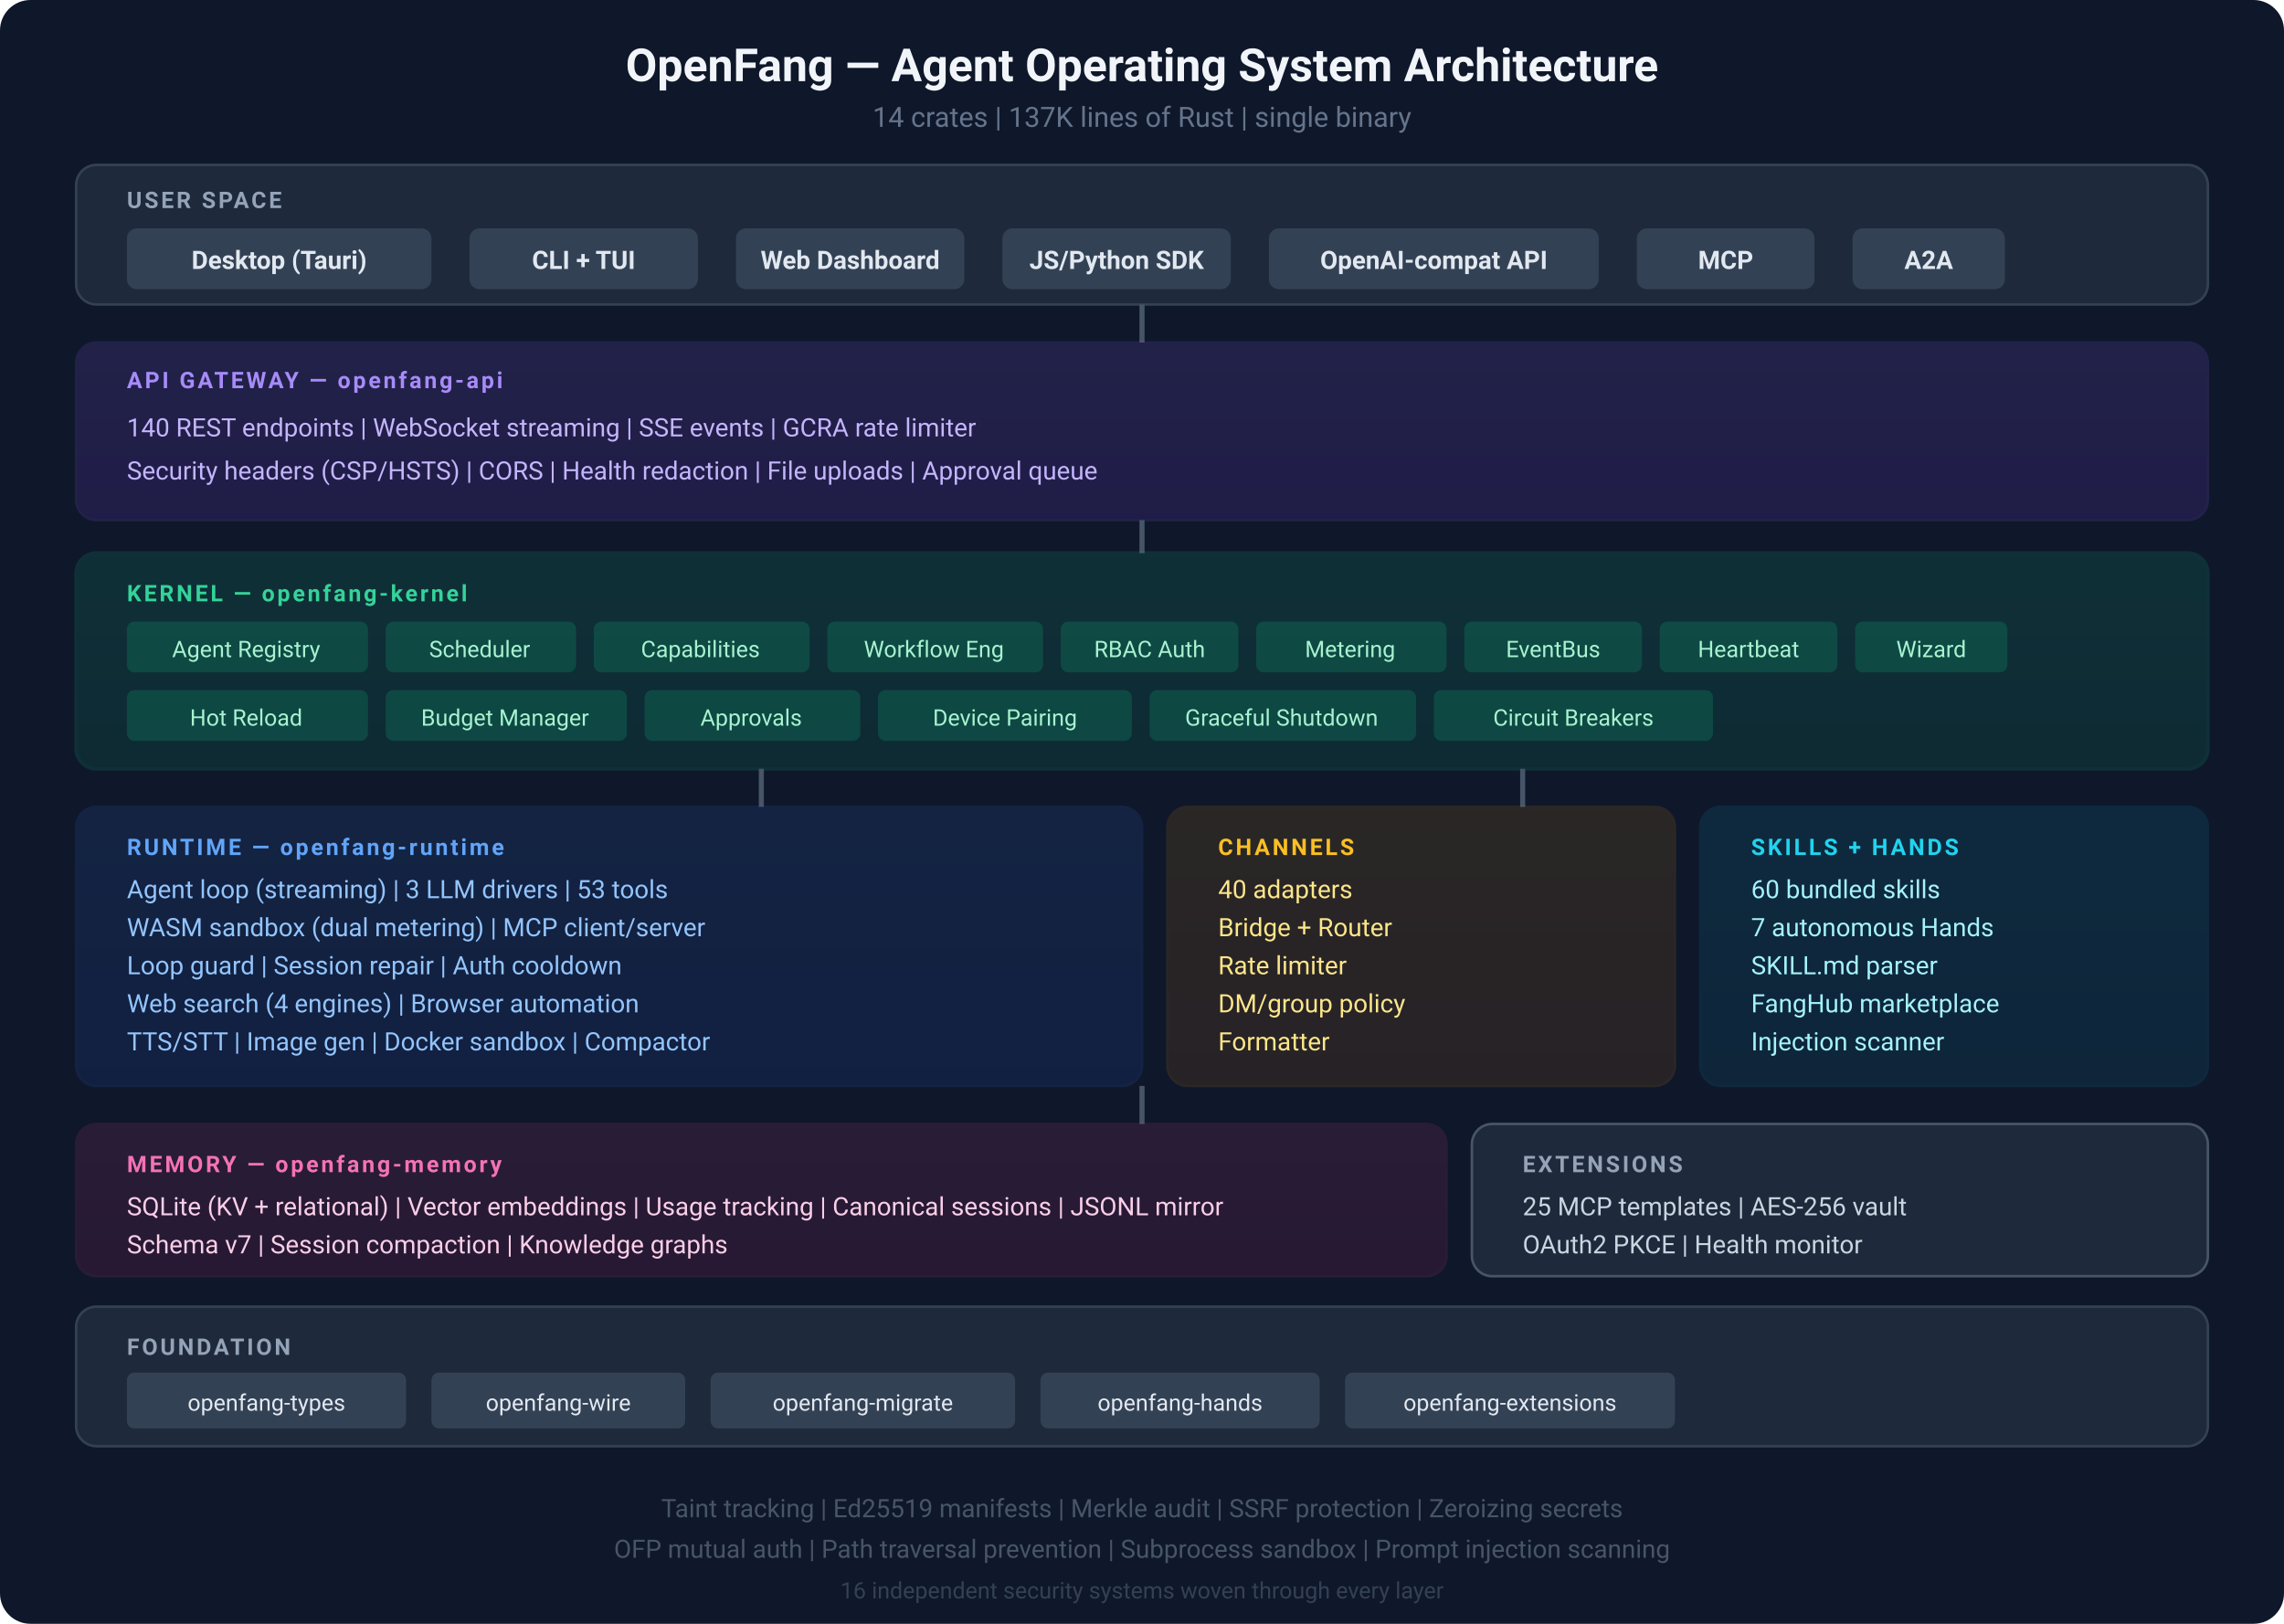
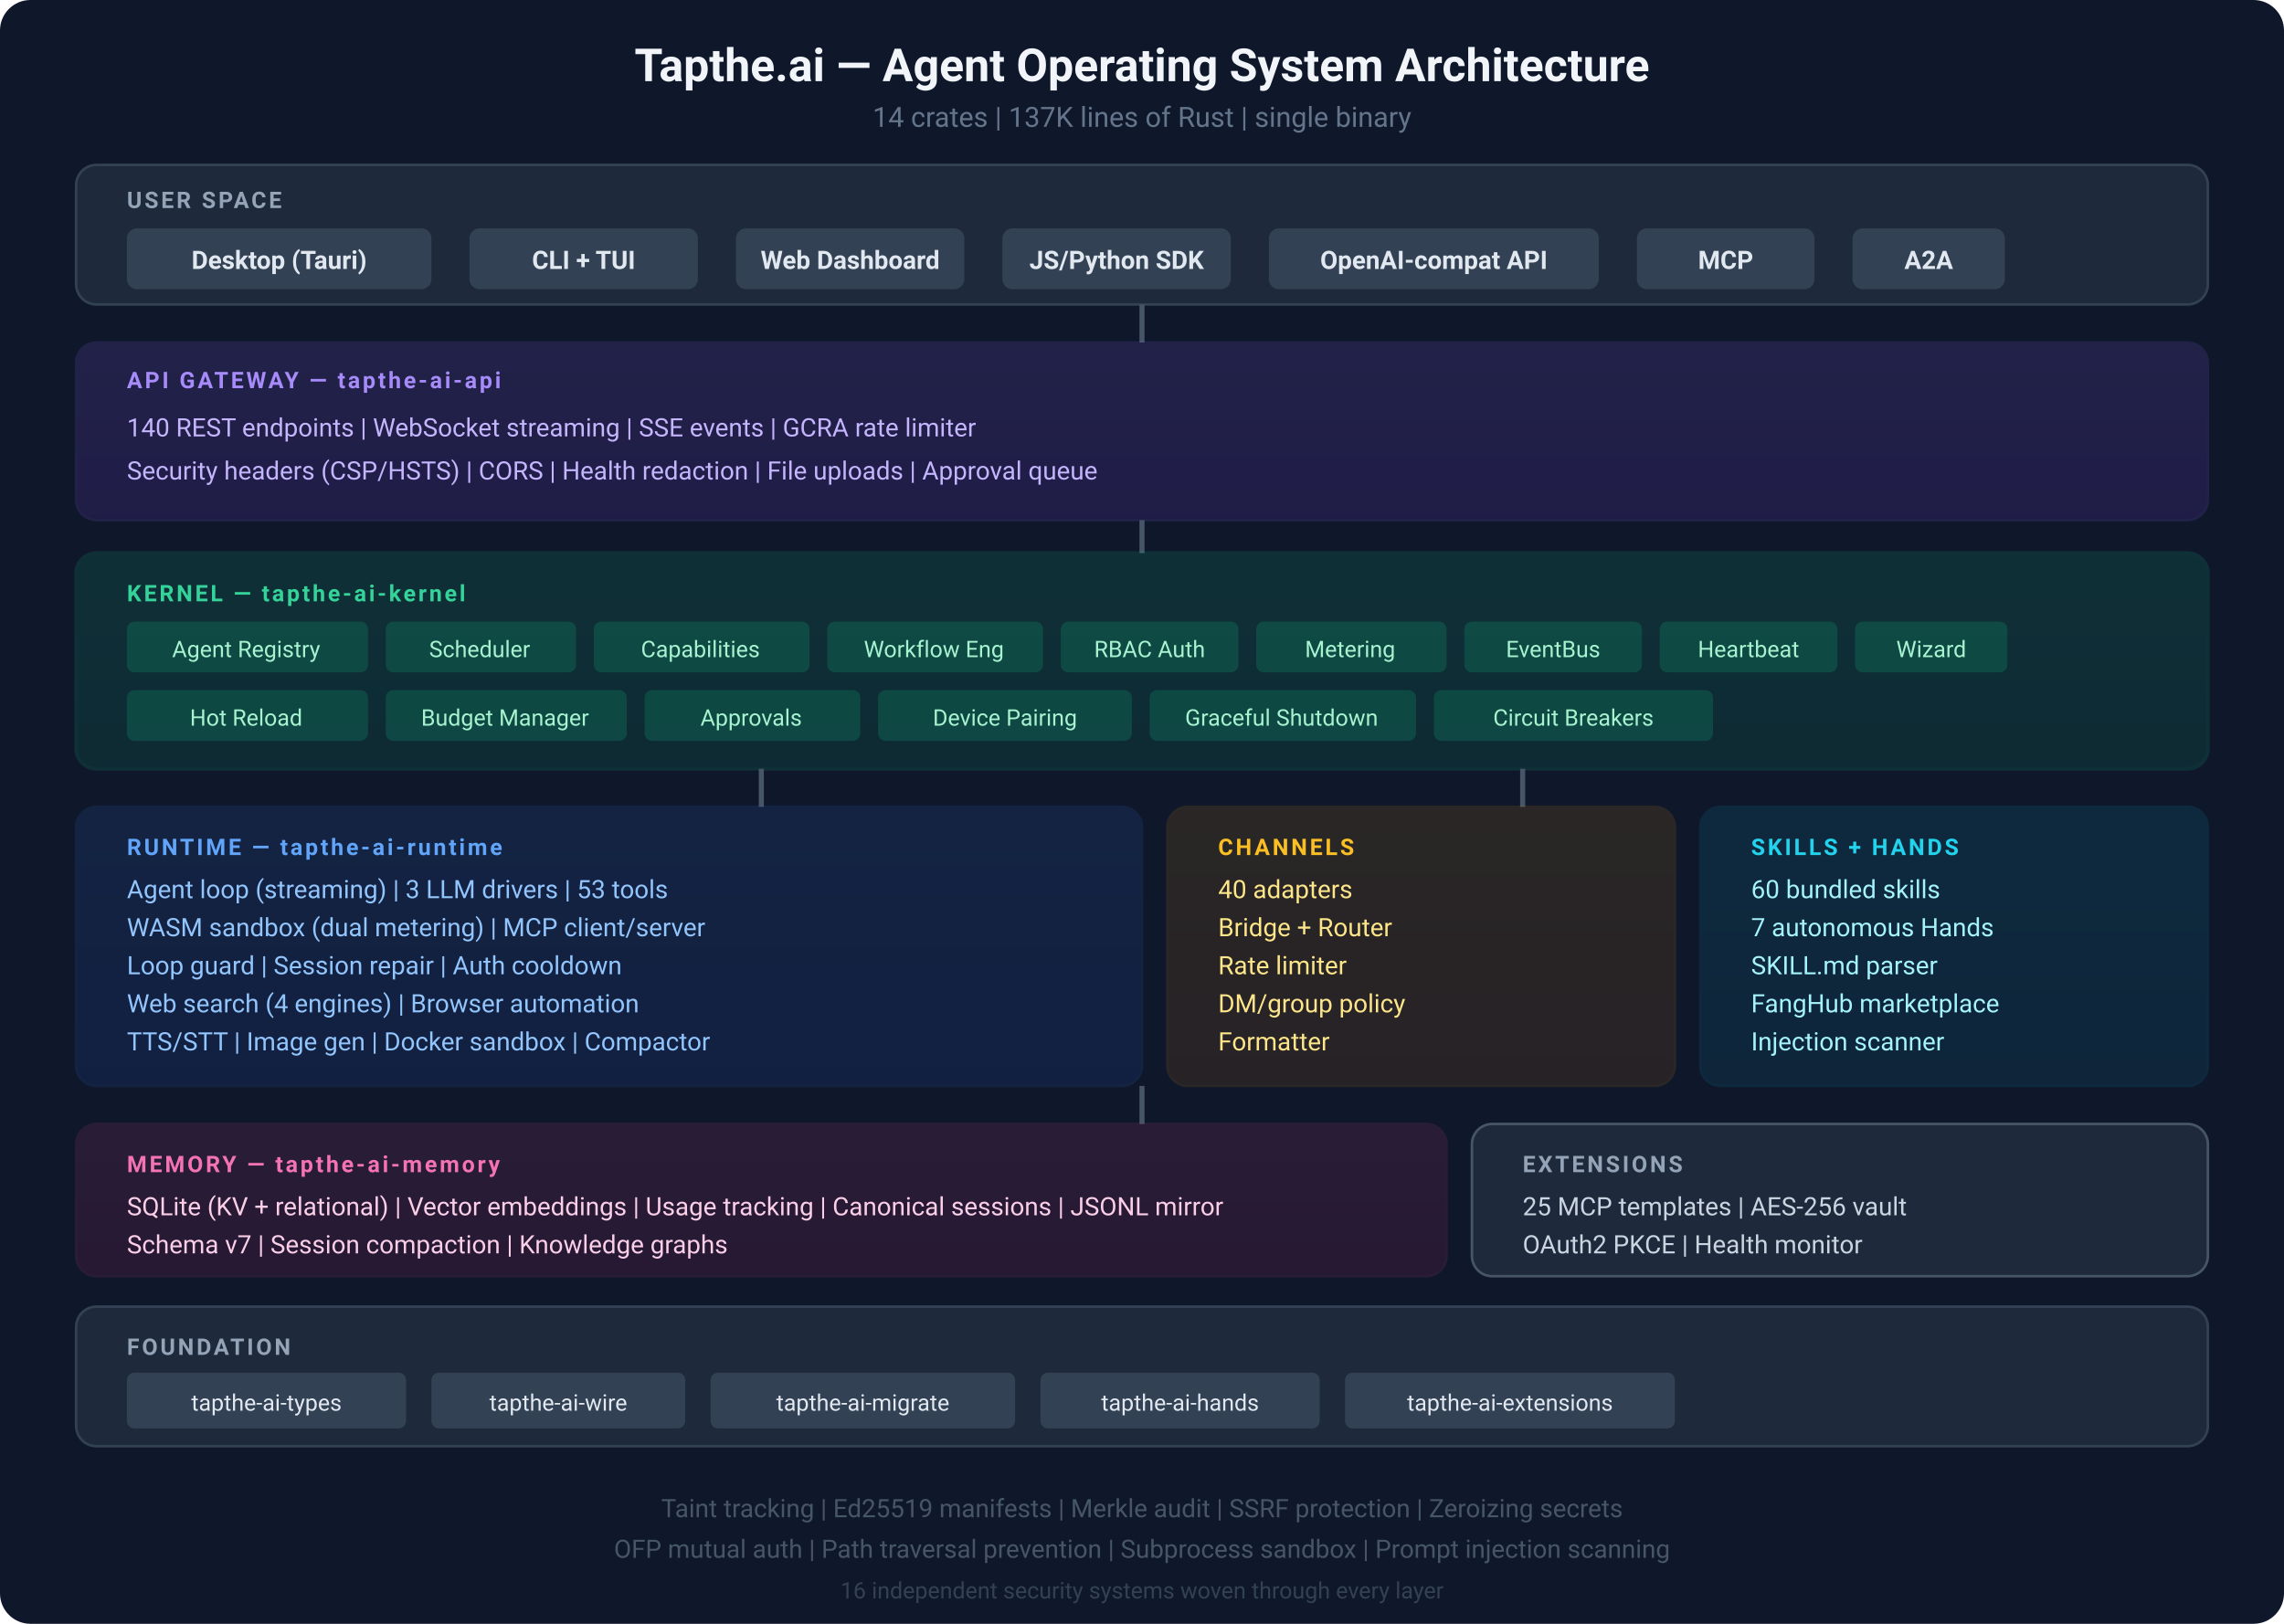
<svg xmlns="http://www.w3.org/2000/svg" viewBox="0 0 900 640" font-family="-apple-system,BlinkMacSystemFont,'Segoe UI',Roboto,Helvetica,Arial,sans-serif">
  <defs>
    <linearGradient id="kern" x1="0" y1="0" x2="0" y2="1">
      <stop offset="0%" stop-color="#10b981" />
      <stop offset="100%" stop-color="#059669" />
    </linearGradient>
    <linearGradient id="rt" x1="0" y1="0" x2="0" y2="1">
      <stop offset="0%" stop-color="#3b82f6" />
      <stop offset="100%" stop-color="#2563eb" />
    </linearGradient>
    <linearGradient id="api" x1="0" y1="0" x2="0" y2="1">
      <stop offset="0%" stop-color="#8b5cf6" />
      <stop offset="100%" stop-color="#7c3aed" />
    </linearGradient>
    <linearGradient id="ch" x1="0" y1="0" x2="0" y2="1">
      <stop offset="0%" stop-color="#f59e0b" />
      <stop offset="100%" stop-color="#d97706" />
    </linearGradient>
    <linearGradient id="mem" x1="0" y1="0" x2="0" y2="1">
      <stop offset="0%" stop-color="#ec4899" />
      <stop offset="100%" stop-color="#db2777" />
    </linearGradient>
    <linearGradient id="ext" x1="0" y1="0" x2="0" y2="1">
      <stop offset="0%" stop-color="#06b6d4" />
      <stop offset="100%" stop-color="#0891b2" />
    </linearGradient>
  </defs>
  <rect width="900" height="640" rx="12" fill="#0f172a" />
-   <text x="450" y="32" text-anchor="middle" fill="#f1f5f9" font-size="18" font-weight="700">OpenFang — Agent Operating System Architecture</text>
+   <text x="450" y="32" text-anchor="middle" fill="#f1f5f9" font-size="18" font-weight="700">Tapthe.ai — Agent Operating System Architecture</text>
  <text x="450" y="50" text-anchor="middle" fill="#64748b" font-size="11">14 crates | 137K lines of Rust | single binary</text>
  <rect x="30" y="65" width="840" height="55" rx="8" fill="#1e293b" stroke="#334155" stroke-width="1" />
  <text x="50" y="82" fill="#94a3b8" font-size="9" font-weight="600" letter-spacing="1">USER SPACE</text>
  <rect x="50" y="90" width="120" height="24" rx="4" fill="#334155" />
  <text x="110" y="106" text-anchor="middle" fill="#e2e8f0" font-size="10" font-weight="600">Desktop (Tauri)</text>
  <rect x="185" y="90" width="90" height="24" rx="4" fill="#334155" />
  <text x="230" y="106" text-anchor="middle" fill="#e2e8f0" font-size="10" font-weight="600">CLI + TUI</text>
  <rect x="290" y="90" width="90" height="24" rx="4" fill="#334155" />
  <text x="335" y="106" text-anchor="middle" fill="#e2e8f0" font-size="10" font-weight="600">Web Dashboard</text>
  <rect x="395" y="90" width="90" height="24" rx="4" fill="#334155" />
  <text x="440" y="106" text-anchor="middle" fill="#e2e8f0" font-size="10" font-weight="600">JS/Python SDK</text>
  <rect x="500" y="90" width="130" height="24" rx="4" fill="#334155" />
  <text x="565" y="106" text-anchor="middle" fill="#e2e8f0" font-size="10" font-weight="600">OpenAI-compat API</text>
  <rect x="645" y="90" width="70" height="24" rx="4" fill="#334155" />
  <text x="680" y="106" text-anchor="middle" fill="#e2e8f0" font-size="10" font-weight="600">MCP</text>
  <rect x="730" y="90" width="60" height="24" rx="4" fill="#334155" />
  <text x="760" y="106" text-anchor="middle" fill="#e2e8f0" font-size="10" font-weight="600">A2A</text>
  <line x1="450" y1="120" x2="450" y2="135" stroke="#475569" stroke-width="2" marker-end="url(#arrowhead)" />
  <rect x="30" y="135" width="840" height="70" rx="8" fill="url(#api)" opacity="0.15" stroke="#8b5cf6" stroke-width="1" />
-   <text x="50" y="153" fill="#a78bfa" font-size="9" font-weight="600" letter-spacing="1">API GATEWAY — openfang-api</text>
+   <text x="50" y="153" fill="#a78bfa" font-size="9" font-weight="600" letter-spacing="1">API GATEWAY — tapthe-ai-api</text>
  <text x="50" y="172" fill="#c4b5fd" font-size="10">140 REST endpoints | WebSocket streaming | SSE events | GCRA rate limiter</text>
  <text x="50" y="189" fill="#c4b5fd" font-size="10">Security headers (CSP/HSTS) | CORS | Health redaction | File uploads | Approval queue</text>
  <line x1="450" y1="205" x2="450" y2="218" stroke="#475569" stroke-width="2" />
  <rect x="30" y="218" width="840" height="85" rx="8" fill="url(#kern)" opacity="0.15" stroke="#10b981" stroke-width="1.5" />
-   <text x="50" y="237" fill="#34d399" font-size="9" font-weight="600" letter-spacing="1">KERNEL — openfang-kernel</text>
+   <text x="50" y="237" fill="#34d399" font-size="9" font-weight="600" letter-spacing="1">KERNEL — tapthe-ai-kernel</text>
  <rect x="50" y="245" width="95" height="20" rx="3" fill="#10b98133" />
  <text x="97" y="259" text-anchor="middle" fill="#a7f3d0" font-size="9">Agent Registry</text>
  <rect x="152" y="245" width="75" height="20" rx="3" fill="#10b98133" />
  <text x="189" y="259" text-anchor="middle" fill="#a7f3d0" font-size="9">Scheduler</text>
  <rect x="234" y="245" width="85" height="20" rx="3" fill="#10b98133" />
  <text x="276" y="259" text-anchor="middle" fill="#a7f3d0" font-size="9">Capabilities</text>
  <rect x="326" y="245" width="85" height="20" rx="3" fill="#10b98133" />
  <text x="368" y="259" text-anchor="middle" fill="#a7f3d0" font-size="9">Workflow Eng</text>
  <rect x="418" y="245" width="70" height="20" rx="3" fill="#10b98133" />
  <text x="453" y="259" text-anchor="middle" fill="#a7f3d0" font-size="9">RBAC Auth</text>
  <rect x="495" y="245" width="75" height="20" rx="3" fill="#10b98133" />
  <text x="532" y="259" text-anchor="middle" fill="#a7f3d0" font-size="9">Metering</text>
  <rect x="577" y="245" width="70" height="20" rx="3" fill="#10b98133" />
  <text x="612" y="259" text-anchor="middle" fill="#a7f3d0" font-size="9">EventBus</text>
  <rect x="654" y="245" width="70" height="20" rx="3" fill="#10b98133" />
  <text x="689" y="259" text-anchor="middle" fill="#a7f3d0" font-size="9">Heartbeat</text>
  <rect x="731" y="245" width="60" height="20" rx="3" fill="#10b98133" />
  <text x="761" y="259" text-anchor="middle" fill="#a7f3d0" font-size="9">Wizard</text>
  <rect x="50" y="272" width="95" height="20" rx="3" fill="#10b98133" />
  <text x="97" y="286" text-anchor="middle" fill="#a7f3d0" font-size="9">Hot Reload</text>
  <rect x="152" y="272" width="95" height="20" rx="3" fill="#10b98133" />
  <text x="199" y="286" text-anchor="middle" fill="#a7f3d0" font-size="9">Budget Manager</text>
  <rect x="254" y="272" width="85" height="20" rx="3" fill="#10b98133" />
  <text x="296" y="286" text-anchor="middle" fill="#a7f3d0" font-size="9">Approvals</text>
  <rect x="346" y="272" width="100" height="20" rx="3" fill="#10b98133" />
  <text x="396" y="286" text-anchor="middle" fill="#a7f3d0" font-size="9">Device Pairing</text>
  <rect x="453" y="272" width="105" height="20" rx="3" fill="#10b98133" />
  <text x="505" y="286" text-anchor="middle" fill="#a7f3d0" font-size="9">Graceful Shutdown</text>
  <rect x="565" y="272" width="110" height="20" rx="3" fill="#10b98133" />
  <text x="620" y="286" text-anchor="middle" fill="#a7f3d0" font-size="9">Circuit Breakers</text>
  <line x1="300" y1="303" x2="300" y2="318" stroke="#475569" stroke-width="2" />
  <line x1="600" y1="303" x2="600" y2="318" stroke="#475569" stroke-width="2" />
  <rect x="30" y="318" width="420" height="110" rx="8" fill="url(#rt)" opacity="0.12" stroke="#3b82f6" stroke-width="1" />
-   <text x="50" y="337" fill="#60a5fa" font-size="9" font-weight="600" letter-spacing="1">RUNTIME — openfang-runtime</text>
+   <text x="50" y="337" fill="#60a5fa" font-size="9" font-weight="600" letter-spacing="1">RUNTIME — tapthe-ai-runtime</text>
  <text x="50" y="354" fill="#93c5fd" font-size="10">Agent loop (streaming) | 3 LLM drivers | 53 tools</text>
  <text x="50" y="369" fill="#93c5fd" font-size="10">WASM sandbox (dual metering) | MCP client/server</text>
  <text x="50" y="384" fill="#93c5fd" font-size="10">Loop guard | Session repair | Auth cooldown</text>
  <text x="50" y="399" fill="#93c5fd" font-size="10">Web search (4 engines) | Browser automation</text>
  <text x="50" y="414" fill="#93c5fd" font-size="10">TTS/STT | Image gen | Docker sandbox | Compactor</text>
  <rect x="460" y="318" width="200" height="110" rx="8" fill="url(#ch)" opacity="0.12" stroke="#f59e0b" stroke-width="1" />
  <text x="480" y="337" fill="#fbbf24" font-size="9" font-weight="600" letter-spacing="1">CHANNELS</text>
  <text x="480" y="354" fill="#fde68a" font-size="10">40 adapters</text>
  <text x="480" y="369" fill="#fde68a" font-size="10">Bridge + Router</text>
  <text x="480" y="384" fill="#fde68a" font-size="10">Rate limiter</text>
  <text x="480" y="399" fill="#fde68a" font-size="10">DM/group policy</text>
  <text x="480" y="414" fill="#fde68a" font-size="10">Formatter</text>
  <rect x="670" y="318" width="200" height="110" rx="8" fill="url(#ext)" opacity="0.12" stroke="#06b6d4" stroke-width="1" />
  <text x="690" y="337" fill="#22d3ee" font-size="9" font-weight="600" letter-spacing="1">SKILLS + HANDS</text>
  <text x="690" y="354" fill="#a5f3fc" font-size="10">60 bundled skills</text>
  <text x="690" y="369" fill="#a5f3fc" font-size="10">7 autonomous Hands</text>
  <text x="690" y="384" fill="#a5f3fc" font-size="10">SKILL.md parser</text>
  <text x="690" y="399" fill="#a5f3fc" font-size="10">FangHub marketplace</text>
  <text x="690" y="414" fill="#a5f3fc" font-size="10">Injection scanner</text>
  <line x1="450" y1="428" x2="450" y2="443" stroke="#475569" stroke-width="2" />
  <rect x="30" y="443" width="540" height="60" rx="8" fill="url(#mem)" opacity="0.12" stroke="#ec4899" stroke-width="1" />
-   <text x="50" y="462" fill="#f472b6" font-size="9" font-weight="600" letter-spacing="1">MEMORY — openfang-memory</text>
+   <text x="50" y="462" fill="#f472b6" font-size="9" font-weight="600" letter-spacing="1">MEMORY — tapthe-ai-memory</text>
  <text x="50" y="479" fill="#fbcfe8" font-size="10">SQLite (KV + relational) | Vector embeddings | Usage tracking | Canonical sessions | JSONL mirror</text>
  <text x="50" y="494" fill="#fbcfe8" font-size="10">Schema v7 | Session compaction | Knowledge graphs</text>
  <rect x="580" y="443" width="290" height="60" rx="8" fill="#1e293b" stroke="#475569" stroke-width="1" />
  <text x="600" y="462" fill="#94a3b8" font-size="9" font-weight="600" letter-spacing="1">EXTENSIONS</text>
  <text x="600" y="479" fill="#cbd5e1" font-size="10">25 MCP templates | AES-256 vault</text>
  <text x="600" y="494" fill="#cbd5e1" font-size="10">OAuth2 PKCE | Health monitor</text>
  <rect x="30" y="515" width="840" height="55" rx="8" fill="#1e293b" stroke="#334155" stroke-width="1" />
  <text x="50" y="534" fill="#94a3b8" font-size="9" font-weight="600" letter-spacing="1">FOUNDATION</text>
  <rect x="50" y="541" width="110" height="22" rx="3" fill="#334155" />
-   <text x="105" y="556" text-anchor="middle" fill="#e2e8f0" font-size="9">openfang-types</text>
+   <text x="105" y="556" text-anchor="middle" fill="#e2e8f0" font-size="9">tapthe-ai-types</text>
  <rect x="170" y="541" width="100" height="22" rx="3" fill="#334155" />
-   <text x="220" y="556" text-anchor="middle" fill="#e2e8f0" font-size="9">openfang-wire</text>
+   <text x="220" y="556" text-anchor="middle" fill="#e2e8f0" font-size="9">tapthe-ai-wire</text>
  <rect x="280" y="541" width="120" height="22" rx="3" fill="#334155" />
-   <text x="340" y="556" text-anchor="middle" fill="#e2e8f0" font-size="9">openfang-migrate</text>
+   <text x="340" y="556" text-anchor="middle" fill="#e2e8f0" font-size="9">tapthe-ai-migrate</text>
  <rect x="410" y="541" width="110" height="22" rx="3" fill="#334155" />
-   <text x="465" y="556" text-anchor="middle" fill="#e2e8f0" font-size="9">openfang-hands</text>
+   <text x="465" y="556" text-anchor="middle" fill="#e2e8f0" font-size="9">tapthe-ai-hands</text>
  <rect x="530" y="541" width="130" height="22" rx="3" fill="#334155" />
-   <text x="595" y="556" text-anchor="middle" fill="#e2e8f0" font-size="9">openfang-extensions</text>
+   <text x="595" y="556" text-anchor="middle" fill="#e2e8f0" font-size="9">tapthe-ai-extensions</text>
  <text x="450" y="598" text-anchor="middle" fill="#475569" font-size="10">Taint tracking | Ed25519 manifests | Merkle audit | SSRF protection | Zeroizing secrets</text>
  <text x="450" y="614" text-anchor="middle" fill="#475569" font-size="10">OFP mutual auth | Path traversal prevention | Subprocess sandbox | Prompt injection scanning</text>
  <text x="450" y="630" text-anchor="middle" fill="#334155" font-size="9">16 independent security systems woven through every layer</text>
</svg>
